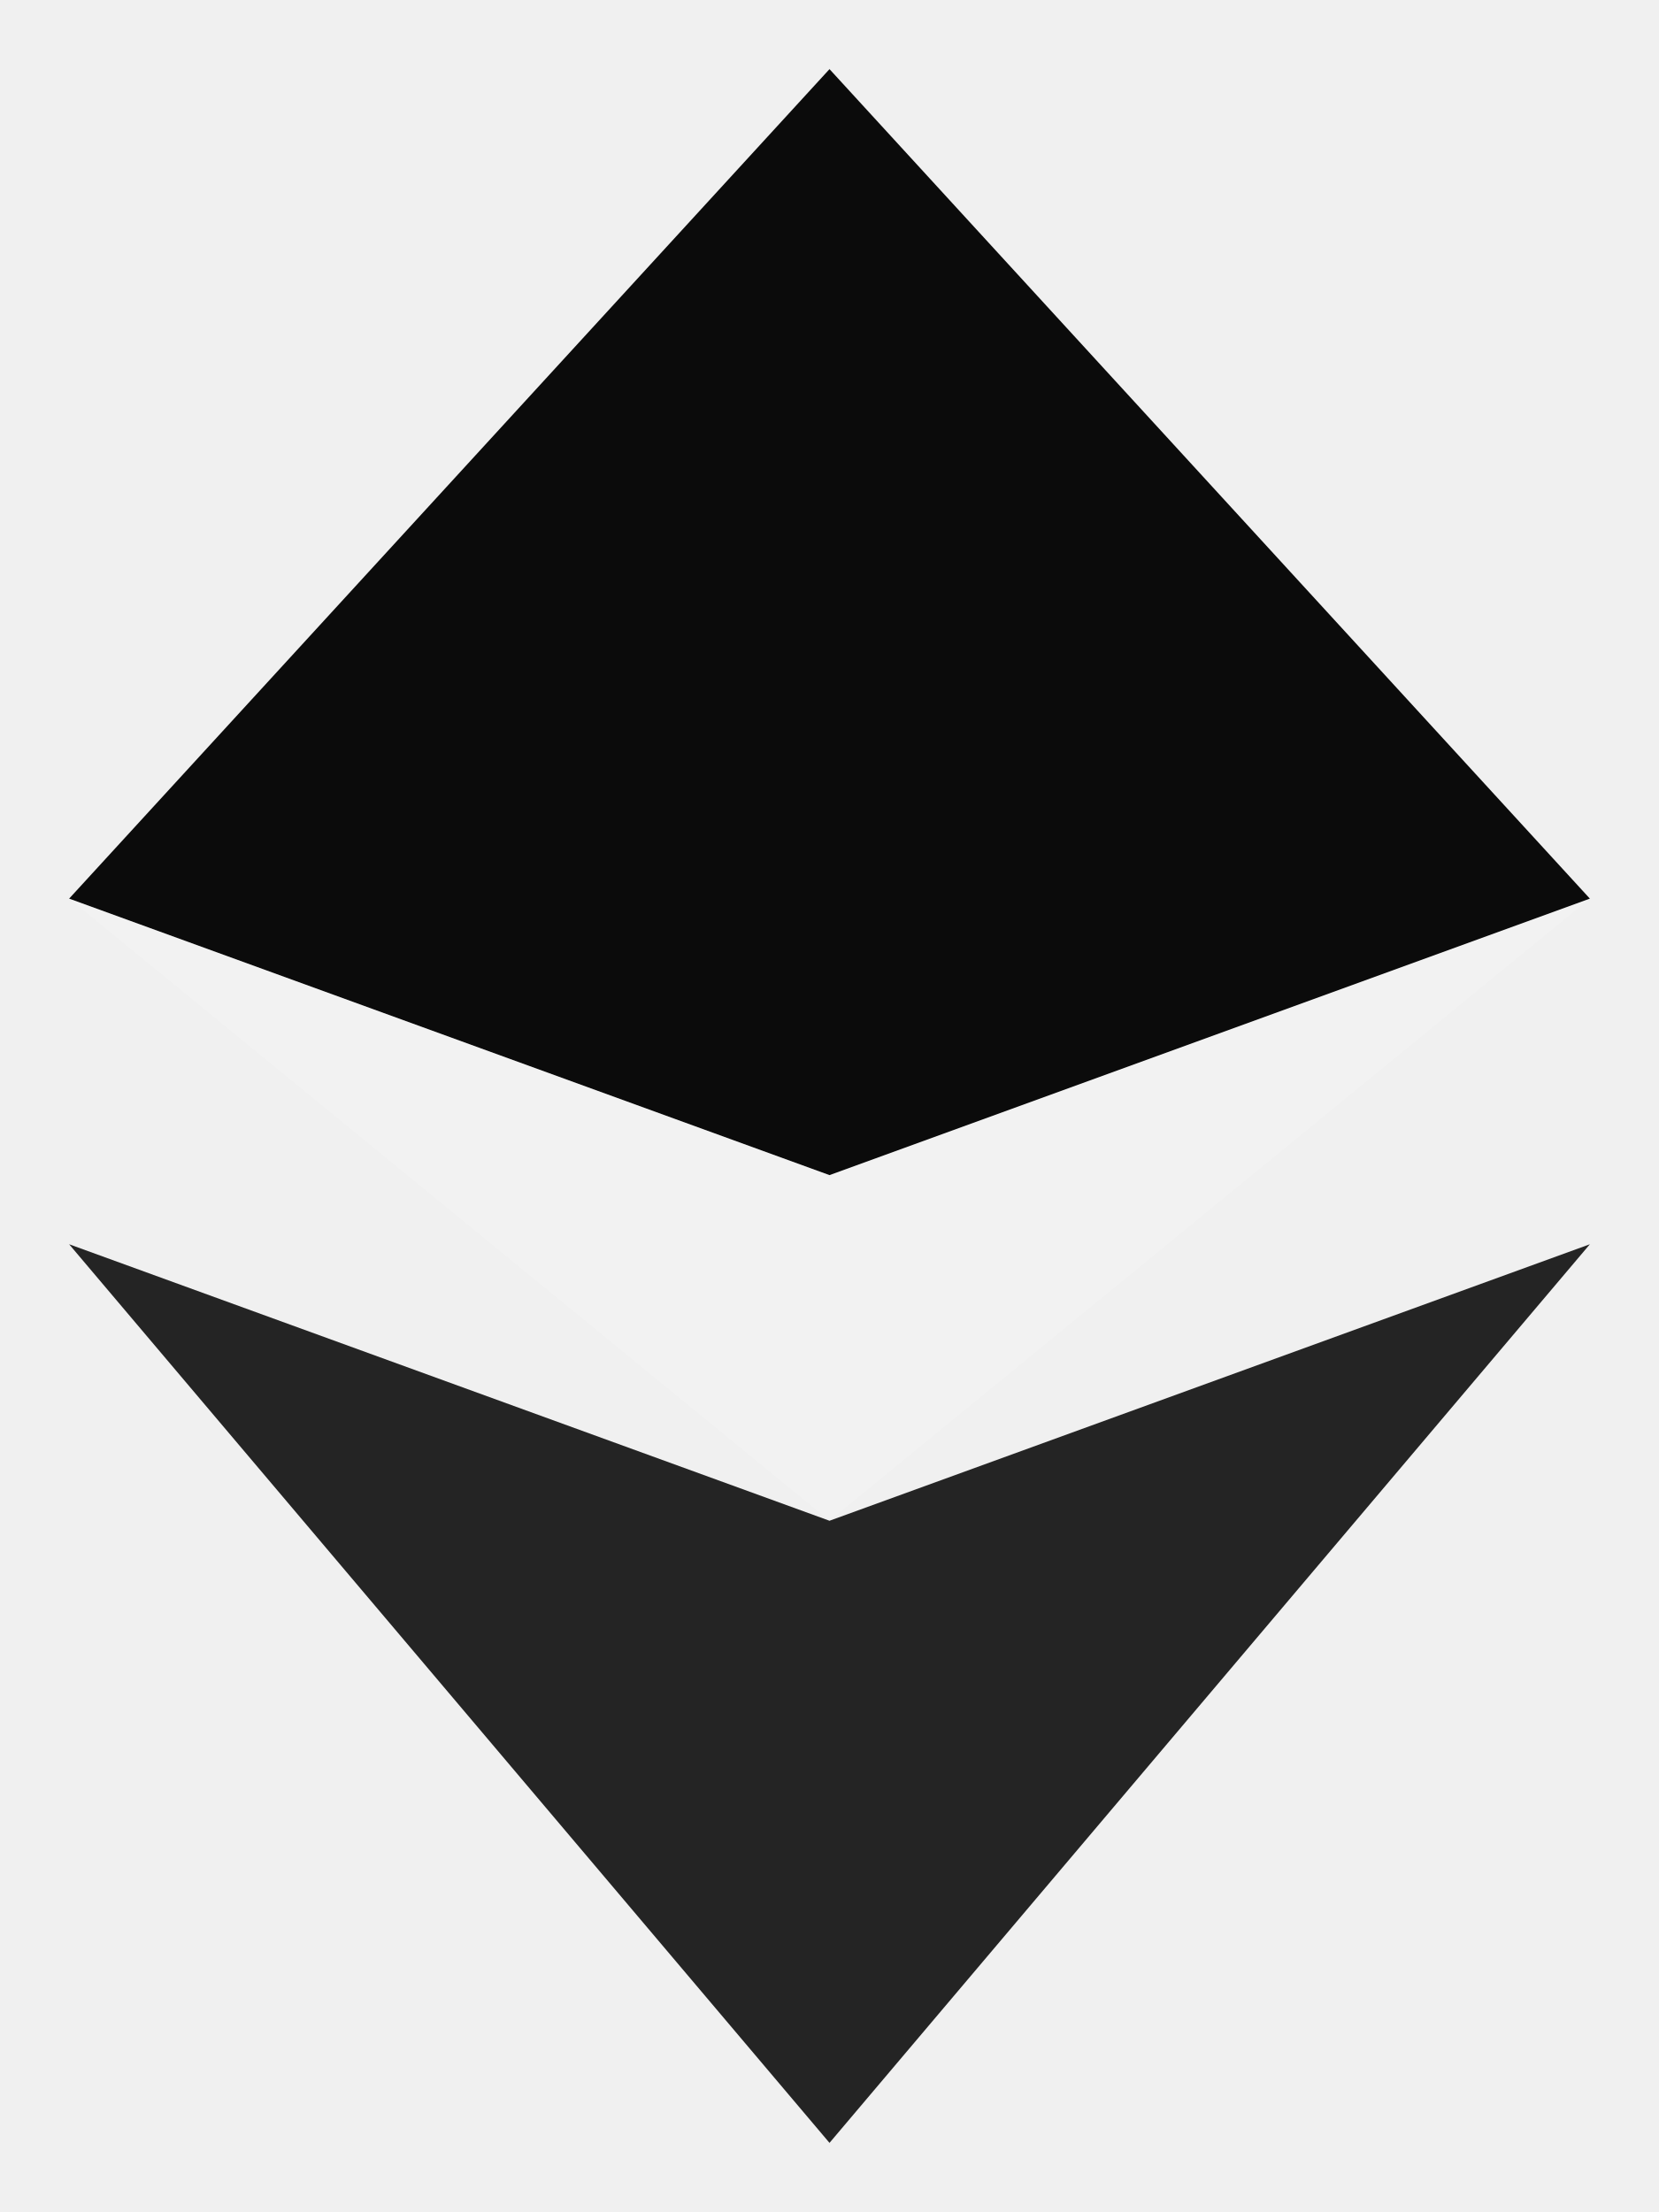
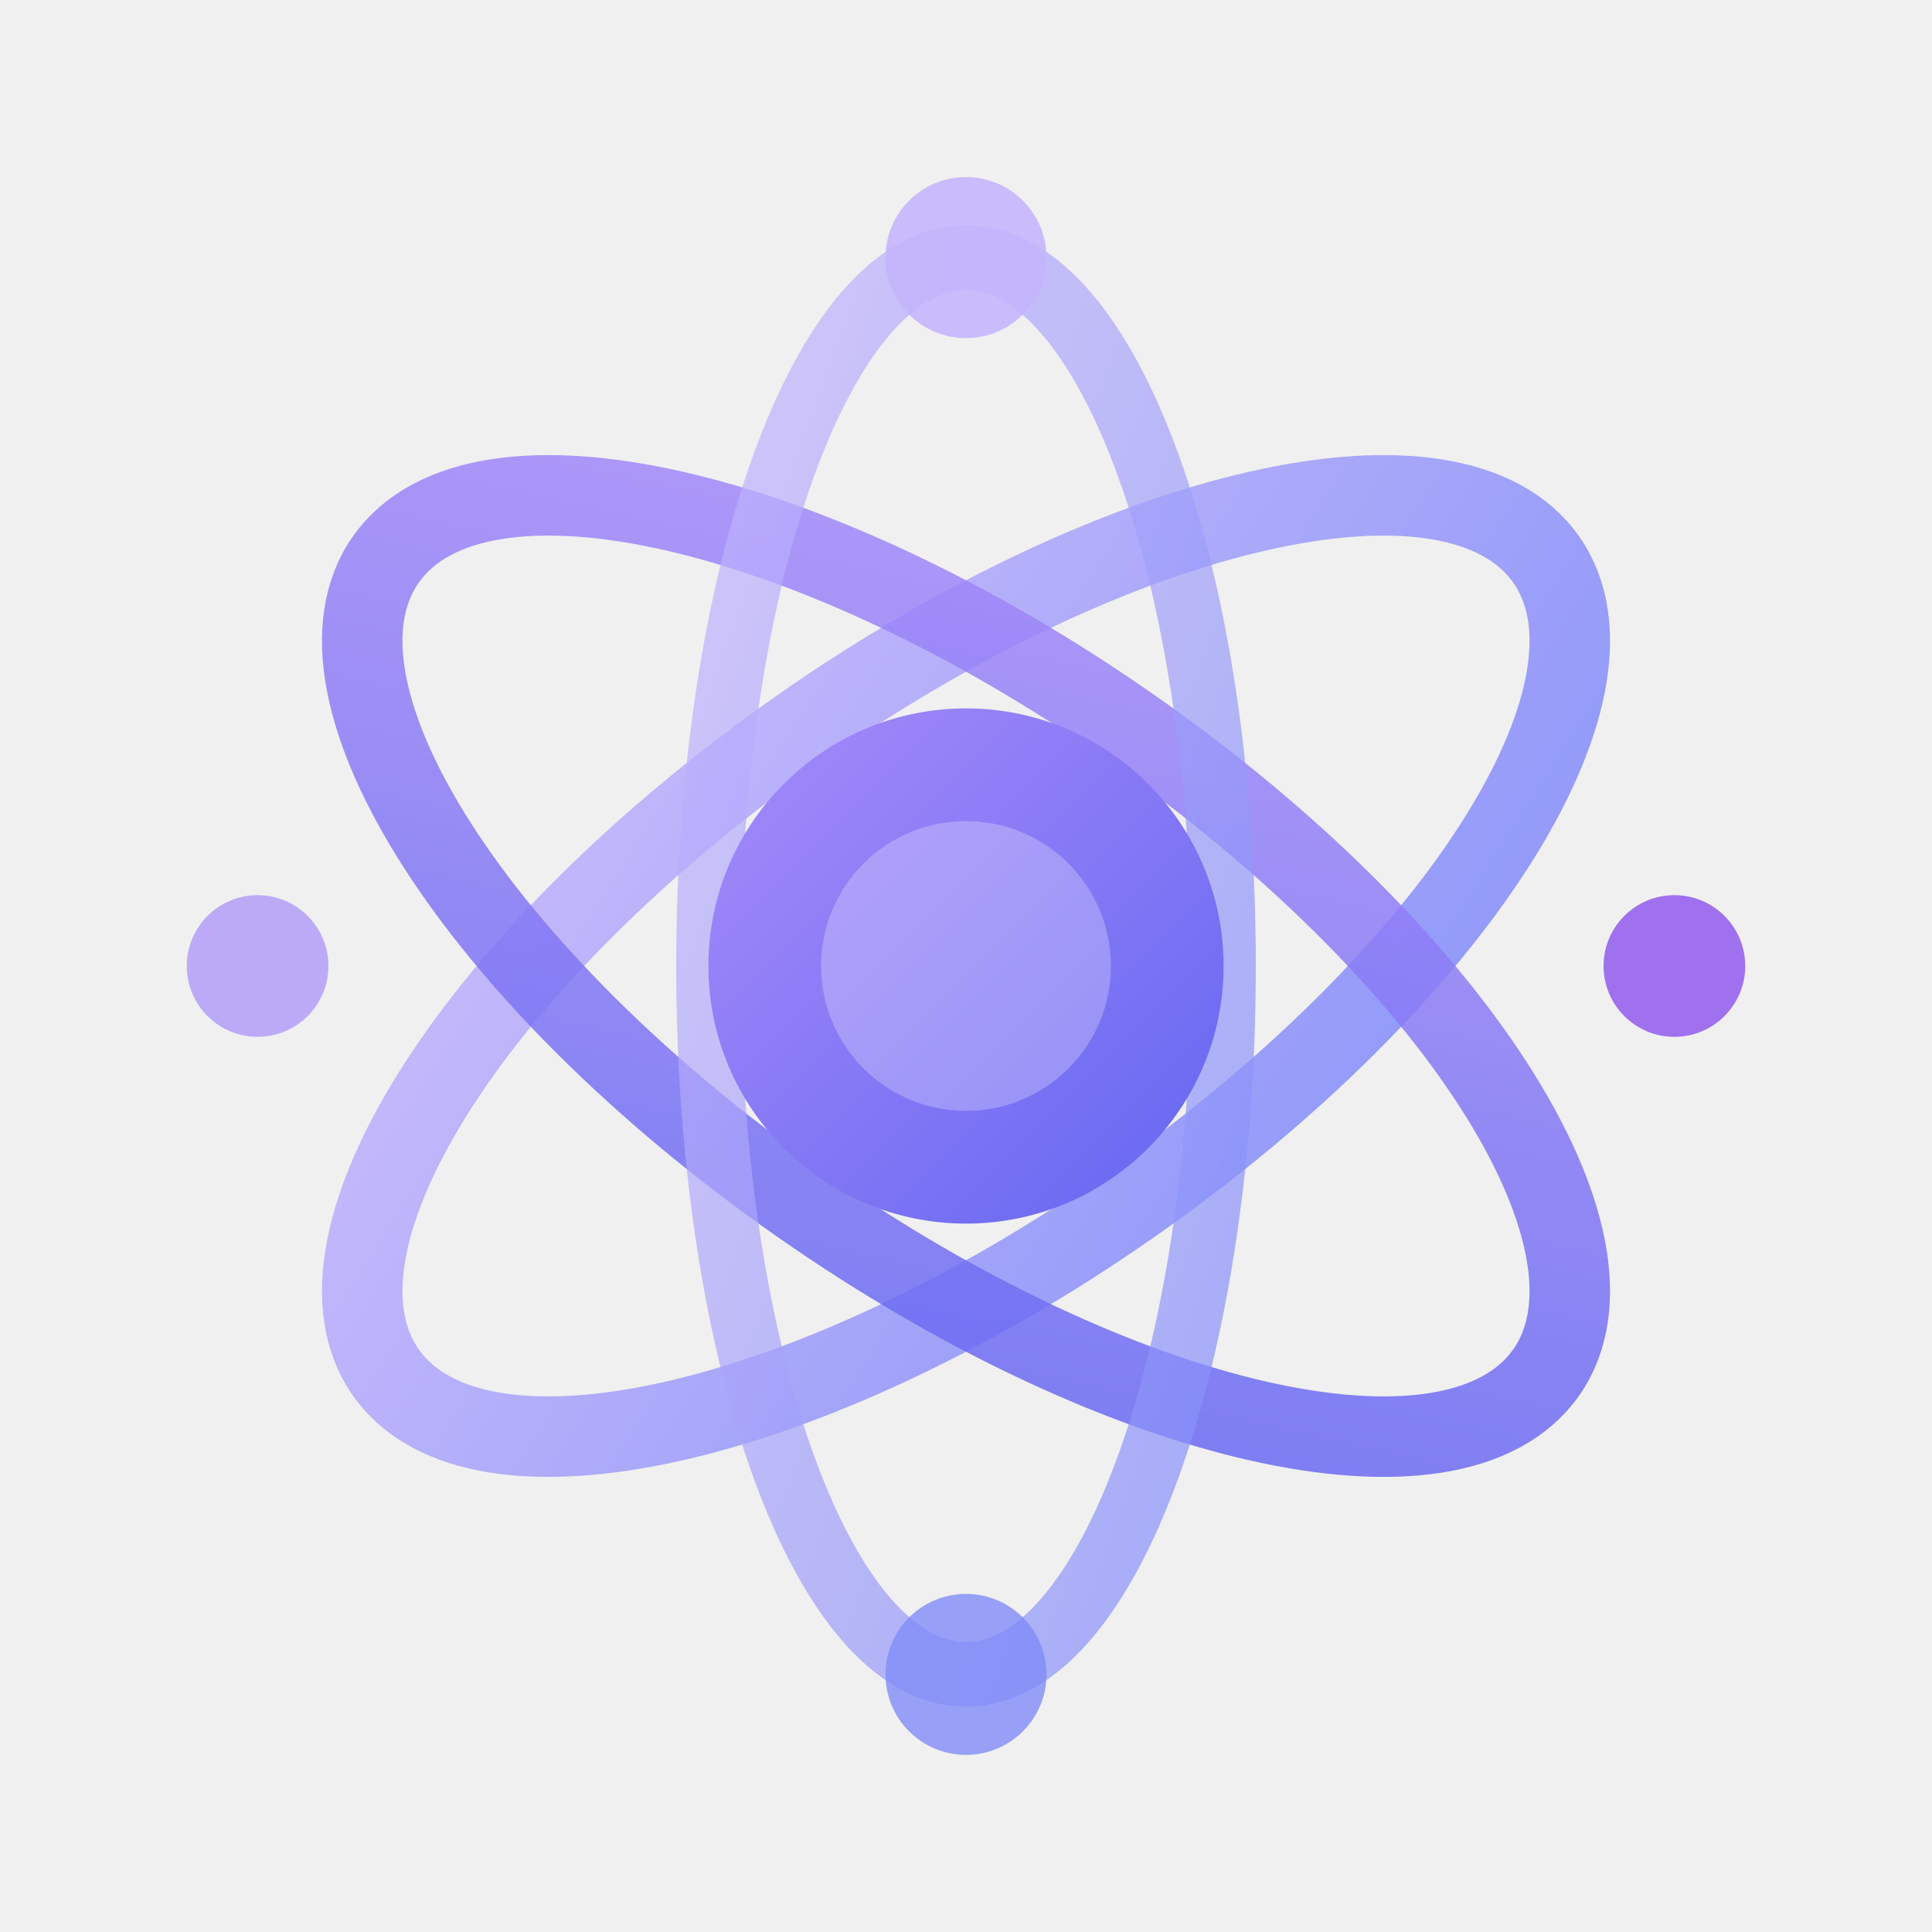
- <svg xmlns="http://www.w3.org/2000/svg" viewBox="0 0 24 32" fill="none">
+ <svg xmlns="http://www.w3.org/2000/svg" viewBox="0 0 60 60" fill="none">
  <defs>
-     <linearGradient id="a" x1="0" y1="0" x2="24" y2="16" gradientUnits="userSpaceOnUse">
-       <stop stopColor="#a78bfa" />
-       <stop offset="1" stopColor="#6366f1" />
+     <linearGradient id="a" x1="0" y1="0" x2="1" y2="1">
+       <stop offset="0%" stop-color="#a78bfa" />
+       <stop offset="100%" stop-color="#6366f1" />
    </linearGradient>
-     <linearGradient id="b" x1="0" y1="16" x2="24" y2="32" gradientUnits="userSpaceOnUse">
-       <stop stopColor="#818cf8" />
-       <stop offset="1" stopColor="#4f46e5" />
+     <linearGradient id="b" x1="0" y1="0" x2="1" y2="1">
+       <stop offset="0%" stop-color="#c4b5fd" />
+       <stop offset="100%" stop-color="#818cf8" />
    </linearGradient>
  </defs>
-   <polygon points="12,1 23,13 12,17 1,13" fill="url(#a)" opacity="0.95" />
-   <polygon points="12,31 23,18 12,22 1,18" fill="url(#b)" opacity="0.85" />
-   <polygon points="12,17 23,13 12,22 1,13" fill="white" opacity="0.12" />
+   <ellipse cx="30" cy="30" rx="22" ry="9" stroke="url(#b)" stroke-width="2.5" fill="none" transform="rotate(-35 30 30)" opacity="0.9" />
+   <ellipse cx="30" cy="30" rx="22" ry="9" stroke="url(#a)" stroke-width="2.5" fill="none" transform="rotate(35 30 30)" opacity="0.85" />
+   <ellipse cx="30" cy="30" rx="8" ry="22" stroke="url(#b)" stroke-width="2" fill="none" opacity="0.7" />
+   <circle cx="30" cy="30" r="8" fill="url(#a)" />
+   <circle cx="30" cy="30" r="4.5" fill="white" opacity="0.25" />
+   <circle cx="30" cy="8" r="2.5" fill="#c4b5fd" opacity="0.9" />
+   <circle cx="30" cy="52" r="2.5" fill="#818cf8" opacity="0.8" />
+   <circle cx="8" cy="30" r="2.2" fill="#a78bfa" opacity="0.7" />
+   <circle cx="52" cy="30" r="2.2" fill="#7c3aed" opacity="0.7" />
</svg>
